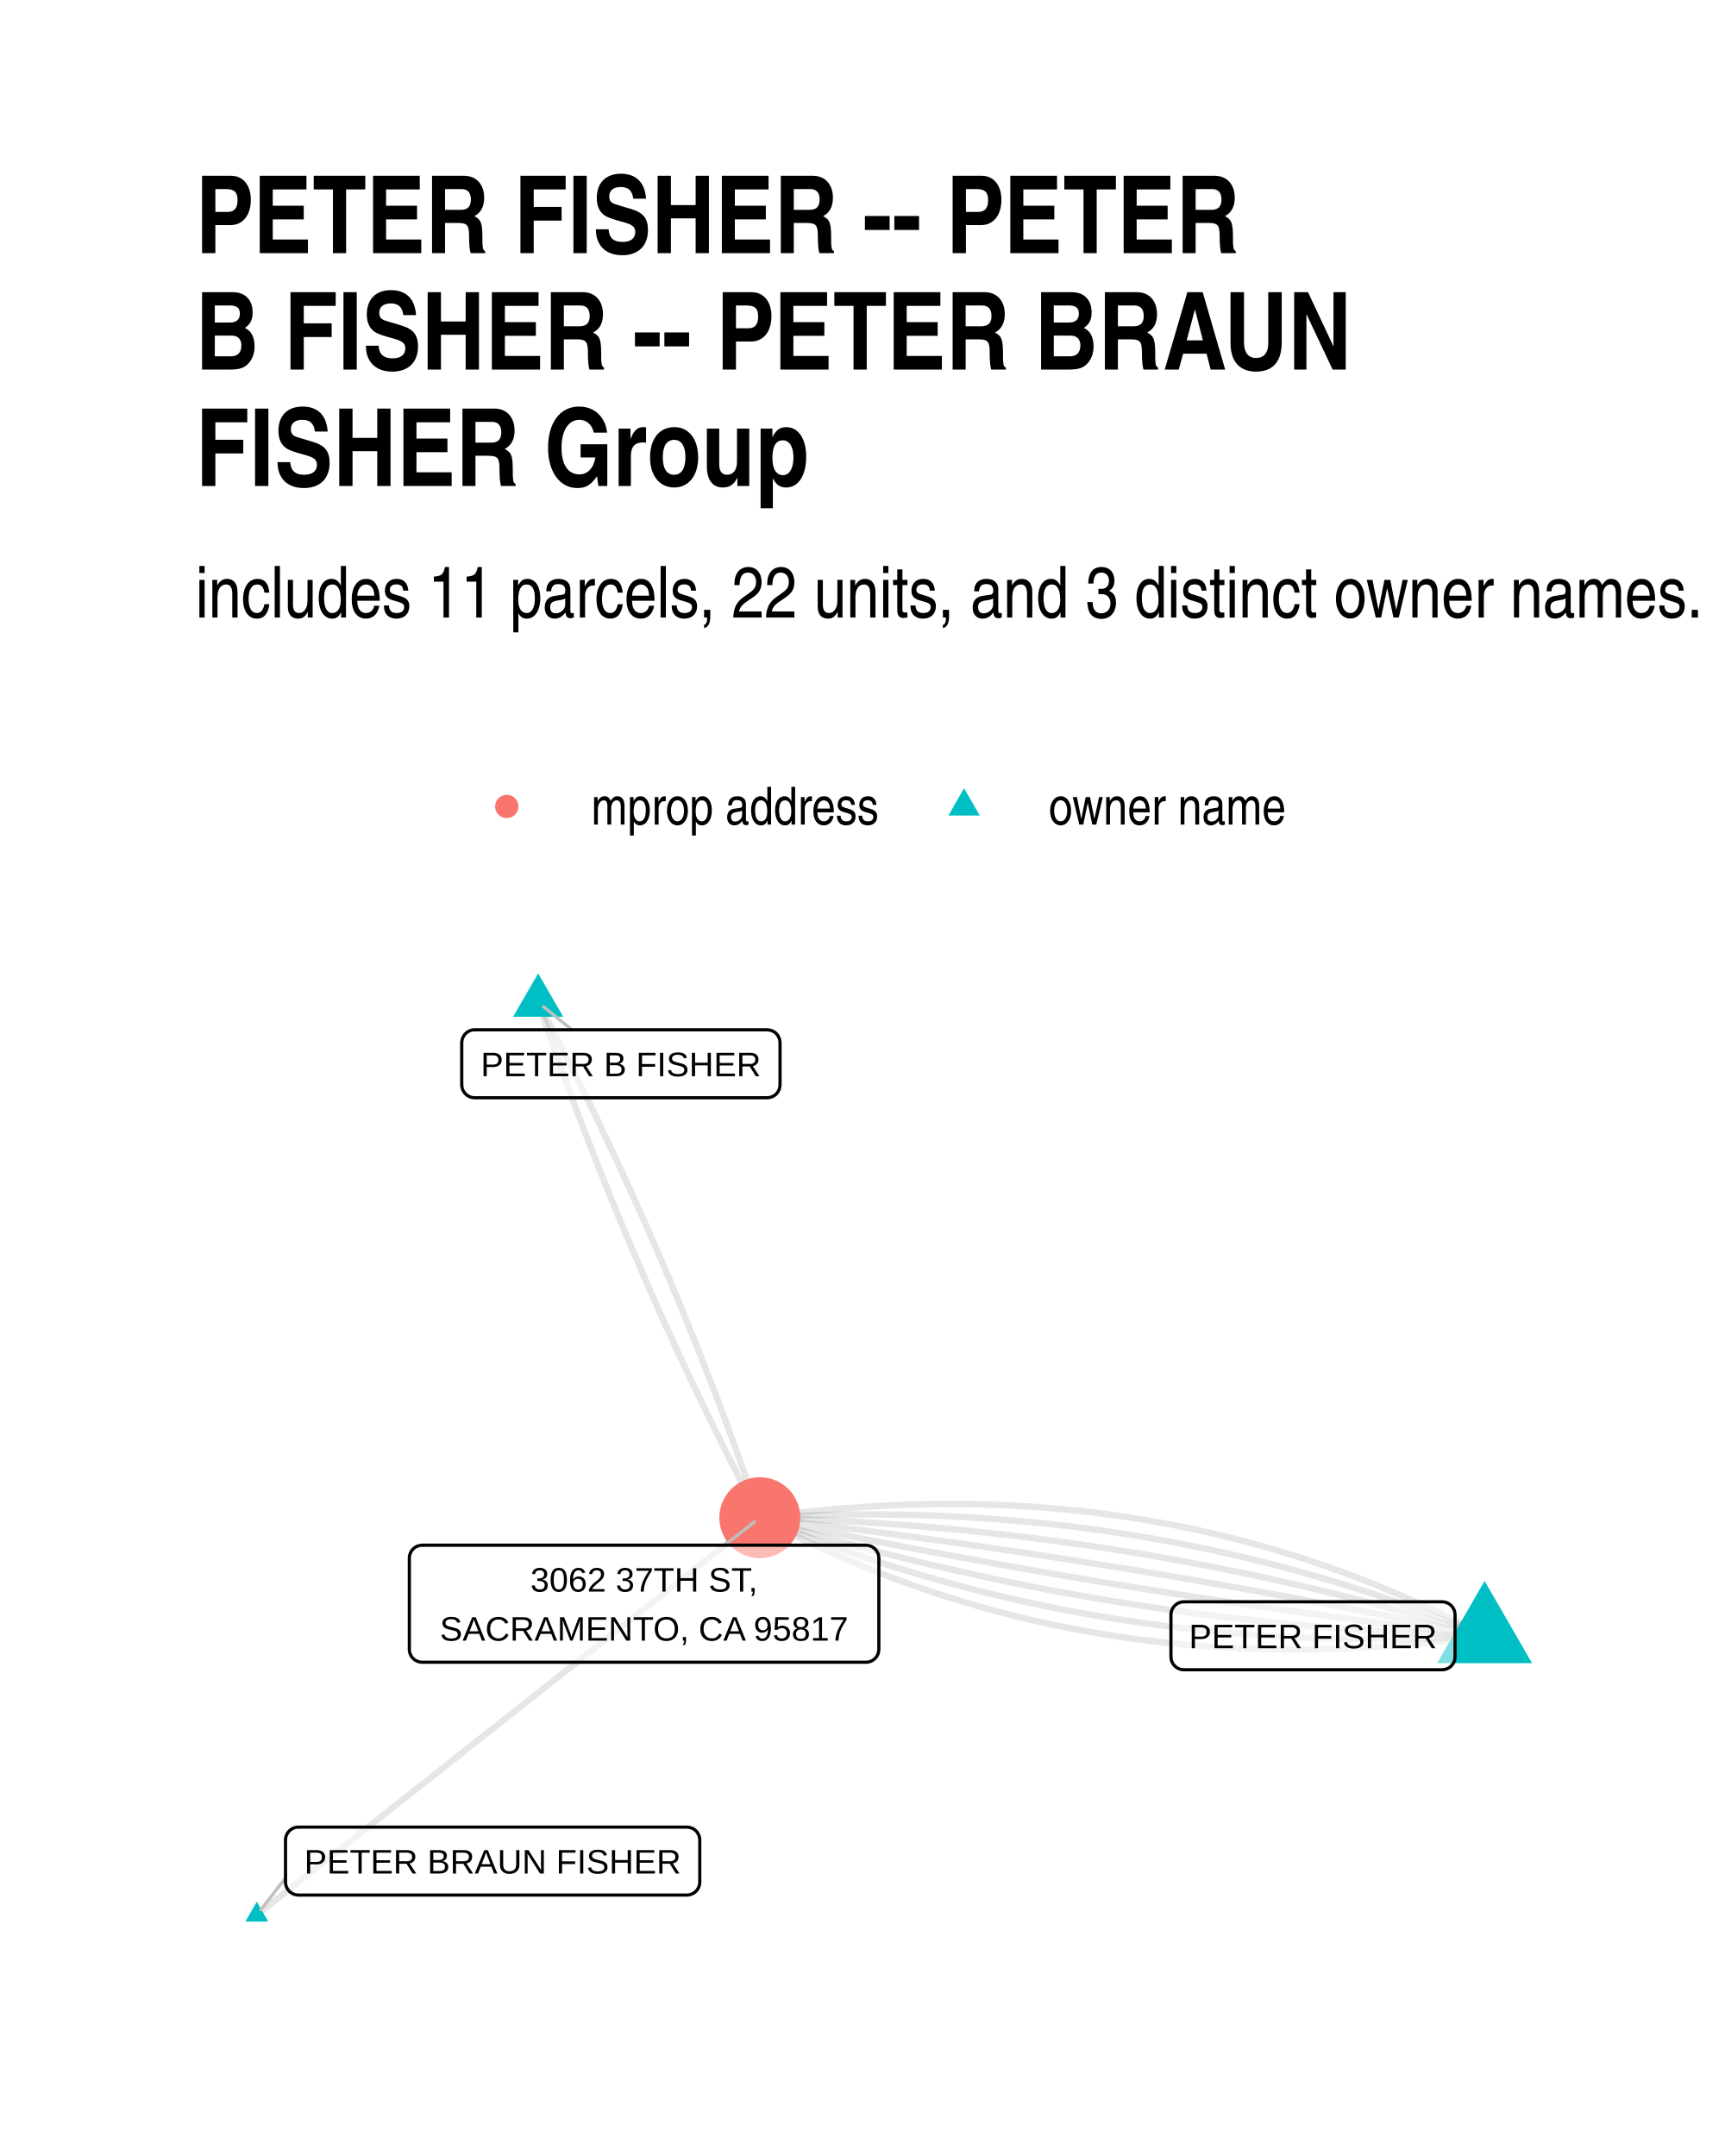
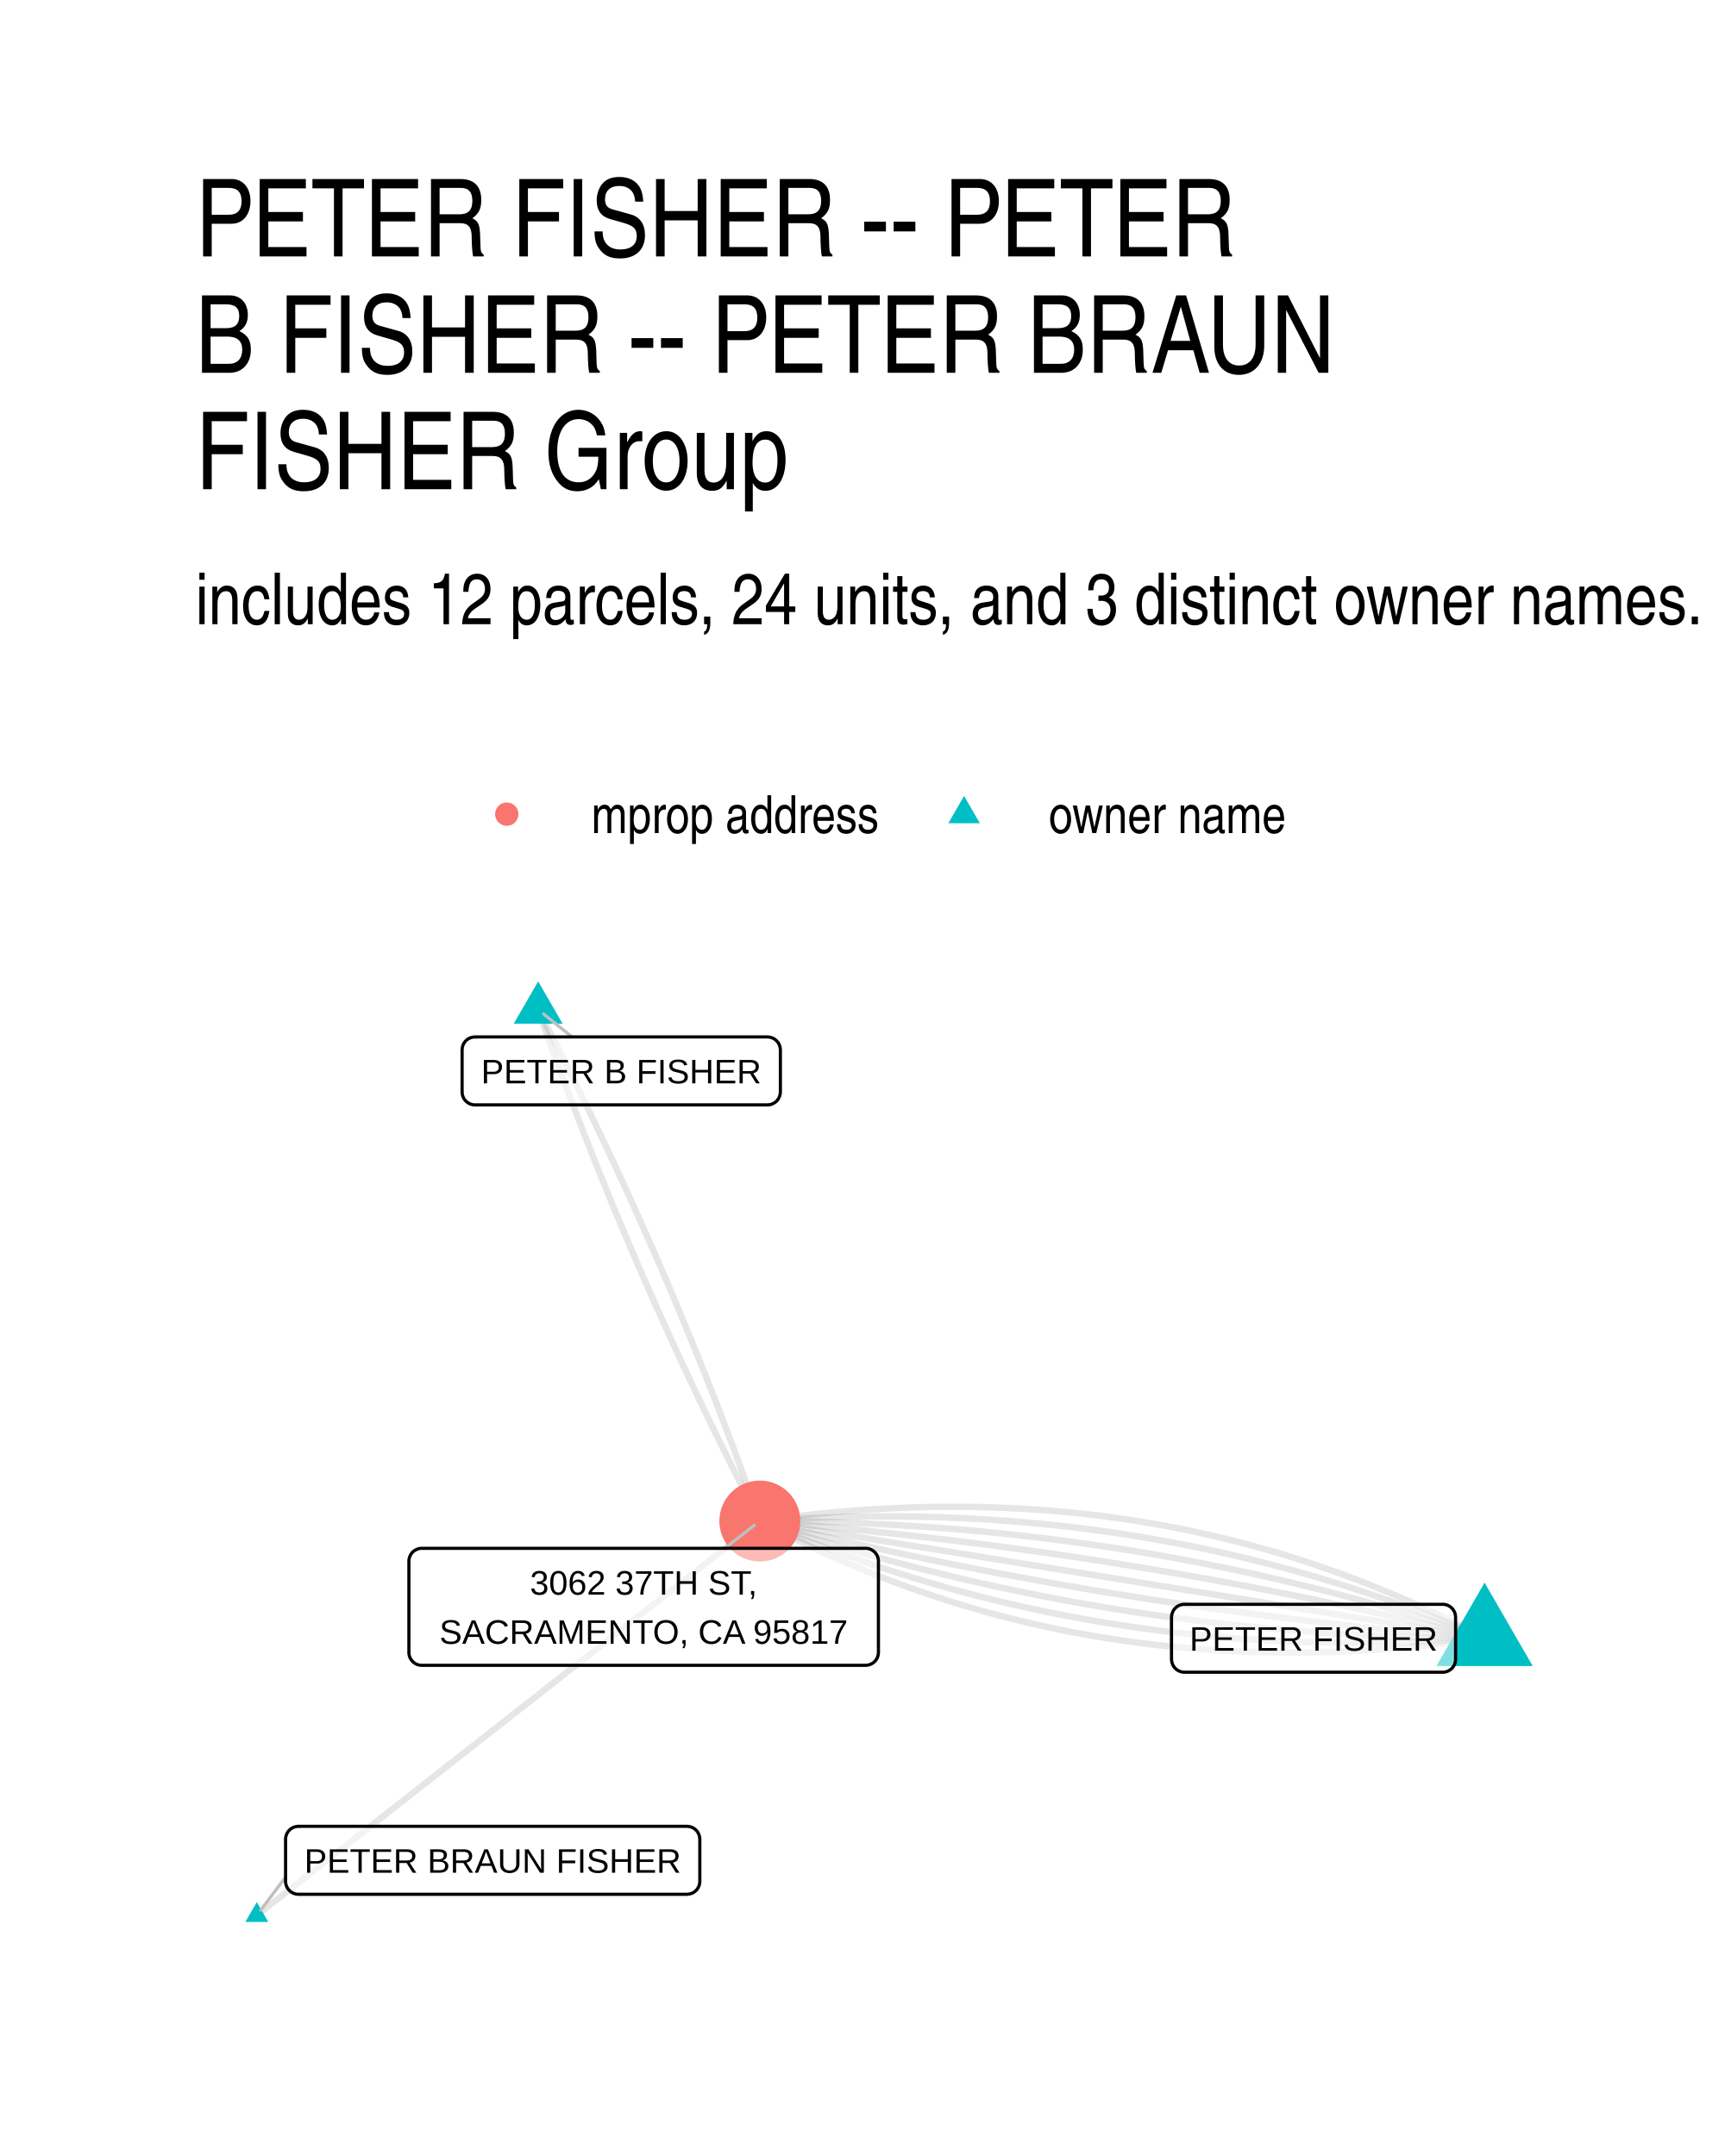
<svg xmlns="http://www.w3.org/2000/svg" width="384" height="480" class="svglite" viewBox="0 0 288 360">
  <defs>
    <style>.svglite line,.svglite polyline,.svglite polygon,.svglite path,.svglite circle{fill:none;stroke:#000000;stroke-linecap:round;stroke-linejoin:round;stroke-miterlimit:10.00}.svglite text{white-space:pre}</style>
  </defs>
  <rect width="100%" height="100%" style="stroke-linecap:round;stroke-linejoin:round;stroke-miterlimit:10.00;stroke:none;fill:#FFFFFF" />
  <defs>
    <clipPath id="cpMC4wMHwyODguMDB8MC4wMHwzNjAuMDA=">
      <path d="M0 0h288v360H0z" />
    </clipPath>
  </defs>
  <g clip-path="url(#cpMC4wMHwyODguMDB8MC4wMHwzNjAuMDA=)">
    <path d="M0 0h288v360H0z" style="stroke-width:1.07;stroke:none;fill:#FFFFFF" />
  </g>
  <defs>
-     <clipPath id="cpMzIuNjN8MjU4LjExfDE1OS43NHwzMjcuMzc=">
-       <path d="M32.63 159.74h225.48v167.63H32.63z" />
+     <clipPath id="cpMzIuNjN8MjU4LjExfDE2MS4wMnwzMjcuMzc=">
+       <path d="M32.63 161.02h225.48v166.36H32.63z" />
    </clipPath>
  </defs>
-   <g clip-path="url(#cpMzIuNjN8MjU4LjExfDE1OS43NHwzMjcuMzc=)">
-     <path d="m247.86 273.14-1.1-.59-1.11-.57-1.11-.57-1.11-.56-1.11-.56-1.12-.54-1.11-.54-1.12-.53-1.13-.52-1.12-.51-1.13-.51-1.13-.49-1.13-.49-1.14-.49-1.14-.47-1.14-.47-1.14-.46-1.14-.45-1.15-.44-1.15-.43-1.15-.43-1.16-.42-1.15-.41-1.16-.4-1.16-.4-1.17-.39-1.16-.38-1.17-.37-1.17-.36-1.18-.36-1.17-.35-1.18-.34-1.18-.33-1.19-.33-1.18-.31-1.19-.31-1.19-.3-1.2-.3-1.19-.28-1.2-.28-1.2-.27-1.2-.26-1.21-.26-1.21-.24-1.21-.24-1.21-.23-1.21-.22-1.22-.22-1.22-.21-1.22-.2-1.23-.19-1.22-.18-1.23-.18-1.24-.16-1.23-.16-1.24-.16-1.24-.14-1.24-.14-1.24-.12-1.25-.13-1.25-.11-1.25-.1-1.25-.1-1.26-.09-1.26-.08-1.26-.07-1.26-.07-1.27-.06-1.26-.05-1.28-.04-1.27-.03-1.27-.03-1.28-.02-1.28-.01h-2.57l-1.29.02-1.29.02-1.29.03-1.3.03-1.29.05-1.3.05-1.3.06-1.31.07-1.31.07-1.31.09-1.31.09-1.31.1-1.32.1-1.32.12-1.32.12-1.32.13-1.33.14-1.33.15-1.33.15-1.33.16-1.34.17-1.34.18-1.34.19m-37.01-86.06.3.89.3.88.3.89.31.88.3.89.31.88.31.89.31.88.31.88.32.89.31.88.32.88.31.88.32.89.33.88.32.88.32.88.33.88.32.88.33.88.33.88.33.88.34.87.33.88.34.88.34.88.34.88.34.87.34.88.34.87.35.88.34.88.35.87.35.88.35.87.36.87.35.88.36.87.35.87.36.88.36.87.36.87.37.87.36.87.37.88.37.87.37.87.37.87.37.87.37.86.38.87.38.87.37.87.38.87.39.87.38.86.38.87.39.87.39.86.39.87.39.86.39.87.39.86.4.87.39.86.4.87.4.86.4.86.4.87.41.86.4.86.41.86.41.86.41.86.41.86.41.86.42.86.41.86.42.86.42.86.42.86.42.86.43.86.42.85.43.86.43.86.43.86.43.85.43.86.44.85.43.86.44.85.44.86.44.85.44.86.44.85.45.85.44.85.45.86" style="stroke-width:1.07;stroke:#000000;stroke-opacity:0.10;stroke-linecap:butt" />
-     <path d="m42.88 319.75.85-.67.84-.67.85-.67.85-.67.85-.67.85-.67.85-.67.84-.67.85-.67.85-.67.85-.67.85-.67.85-.67.84-.67.85-.67.85-.67.85-.67.85-.67.85-.67.84-.67.85-.67.85-.67.85-.67.85-.67.85-.67.84-.67.85-.67.85-.67.85-.67.85-.67.85-.67.84-.67.85-.67.85-.67.85-.67.85-.67.85-.67.84-.67.85-.67.85-.67.85-.67.85-.67.85-.67.84-.67.85-.67.85-.67.85-.67.85-.67.85-.67.84-.67.85-.67.85-.67.85-.67.85-.67.85-.67.84-.67.85-.67.85-.67.85-.67.85-.67.85-.67.84-.67.85-.67.85-.67.85-.67.85-.67.85-.67.84-.67.85-.67.85-.67.85-.67.85-.67.85-.67.84-.67.85-.67.85-.67.85-.67.85-.67.85-.67.84-.67.85-.67.85-.67.85-.67.85-.67.85-.67.84-.67.85-.67.85-.67.85-.67.85-.67.85-.67.84-.67.85-.67.85-.67.85-.67.85-.67.85-.67.84-.67.85-.67" style="stroke-width:1.07;stroke:#000000;stroke-opacity:0.10;stroke-linecap:butt" />
-     <path d="m89.85 167.36.45.85.44.86.45.85.44.85.44.86.44.85.44.86.44.85.43.86.44.85.43.86.43.85.43.86.43.86.43.85.42.86.43.86.42.86.42.86.42.86.42.86.41.85.42.86.41.87.41.86.41.86.41.86.41.86.4.86.41.86.4.87.4.86.4.86.4.87.39.86.4.87.39.86.39.87.4.86.38.87.39.86.39.87.38.87.39.86.38.87.38.87.37.87.38.87.38.86.37.87.37.87.37.87.37.87.37.87.37.88.36.87.37.87.36.87.36.87.36.87.35.88.36.87.35.88.36.87.35.87.35.88.35.87.34.88.35.87.34.88.34.88.34.87.34.88.34.88.34.88.33.87.34.88.33.88.33.88.33.88.32.88.33.88.32.88.33.88.32.88.32.88.31.89.32.88.32.88.31.88.31.89.31.88.31.89.31.88.3.88.31.89.3.89.3.88.3.89m121 19.72-1.13-.48-1.14-.47-1.14-.46-1.15-.46-1.14-.45-1.15-.44-1.15-.45-1.15-.43-1.15-.43-1.15-.42-1.15-.42-1.16-.41-1.16-.41-1.16-.4-1.16-.4-1.16-.39-1.17-.38-1.17-.38-1.17-.37-1.17-.37-1.17-.36-1.17-.36-1.18-.35-1.17-.34-1.18-.34-1.18-.34-1.19-.33-1.18-.32-1.19-.32-1.18-.31-1.19-.3-1.19-.3-1.2-.3-1.19-.29-1.2-.28-1.2-.28-1.2-.27-1.2-.27-1.2-.26-1.21-.25-1.2-.25-1.21-.25-1.21-.23-1.21-.24-1.22-.22-1.21-.23-1.22-.21-1.22-.21-1.22-.21-1.22-.2-1.22-.19-1.23-.19-1.23-.18-1.23-.18-1.23-.17-1.23-.16-1.23-.16-1.24-.16-1.24-.15-1.24-.14-1.24-.14-1.24-.13-1.25-.12-1.24-.13-1.25-.11-1.25-.11-1.25-.1-1.26-.1-1.25-.09-1.26-.09-1.26-.08-1.26-.08-1.26-.07-1.26-.06-1.27-.06-1.26-.06-1.27-.04-1.27-.05-1.28-.03-1.27-.03-1.28-.03-1.27-.02-1.28-.01-1.28-.01h-2.57l-1.29.01-1.29.01-1.29.02-1.29.03-1.29.03-1.3.03-1.29.05-1.3.04-1.3.06-1.3.06-1.31.06-1.3.07-1.31.08" style="stroke-width:1.07;stroke:#000000;stroke-opacity:0.10;stroke-linecap:butt" />
-     <path d="m247.86 273.14-1.17-.37-1.17-.36-1.17-.36-1.18-.35-1.17-.35-1.18-.35-1.18-.34-1.18-.34-1.18-.34-1.18-.33-1.18-.33-1.18-.33-1.19-.33-1.18-.32-1.19-.31-1.18-.32-1.19-.31-1.19-.3-1.19-.31-1.19-.3-1.19-.29-1.2-.3-1.19-.29-1.2-.28-1.19-.29-1.2-.28-1.2-.27-1.2-.28-1.2-.27-1.2-.26-1.2-.27-1.21-.26-1.2-.25-1.21-.26-1.2-.25-1.21-.24-1.21-.25-1.21-.23-1.21-.24-1.21-.23-1.21-.23-1.22-.23-1.21-.22-1.22-.22-1.22-.22-1.21-.21-1.22-.21-1.22-.21-1.23-.2-1.22-.2-1.22-.19-1.22-.2-1.23-.18-1.23-.19-1.22-.18-1.23-.18-1.23-.18-1.23-.17-1.23-.17-1.24-.16-1.23-.17-1.24-.15-1.23-.16-1.24-.15-1.24-.15-1.23-.15-1.24-.14-1.24-.14-1.25-.13-1.24-.13-1.24-.13-1.25-.13-1.24-.12-1.25-.12-1.25-.11-1.25-.11-1.25-.11-1.25-.11-1.25-.1-1.26-.1-1.25-.09-1.26-.09-1.25-.09-1.26-.09-1.26-.08-1.26-.08-1.26-.07-1.26-.07-1.26-.07-1.27-.06-1.26-.06-1.27-.06-1.26-.06-1.27-.05-1.27-.05-1.27-.04-1.27-.04-1.27-.04-1.28-.03" style="stroke-width:1.07;stroke:#000000;stroke-opacity:0.10;stroke-linecap:butt" />
-     <path d="m247.86 273.14-1.2-.26-1.21-.25-1.2-.25-1.21-.25-1.21-.25-1.2-.25-1.21-.25-1.21-.25-1.21-.24-1.21-.25-1.2-.24-1.21-.24-1.21-.24-1.21-.24-1.21-.24-1.21-.24-1.21-.23-1.22-.24-1.21-.23-1.21-.23-1.21-.24-1.21-.23-1.22-.23-1.21-.22-1.21-.23-1.22-.23-1.21-.22-1.22-.23-1.21-.22-1.22-.22-1.21-.22-1.22-.22-1.21-.22-1.22-.22-1.22-.21-1.22-.22-1.21-.21-1.22-.21-1.22-.22-1.22-.21-1.22-.2-1.22-.21-1.22-.21-1.22-.21-1.22-.2-1.22-.2-1.22-.21-1.22-.2-1.22-.2-1.22-.2-1.23-.2-1.22-.19-1.22-.2-1.23-.19-1.22-.2-1.23-.19-1.22-.19-1.23-.19-1.22-.19-1.23-.19-1.22-.18-1.23-.19-1.23-.19-1.22-.18-1.23-.18-1.23-.18-1.23-.18-1.22-.18-1.23-.18-1.23-.18-1.23-.17-1.23-.18-1.23-.17-1.23-.17-1.23-.17-1.23-.17-1.24-.17-1.23-.17-1.23-.17-1.23-.16-1.24-.17-1.23-.16-1.23-.16-1.24-.16-1.23-.16-1.24-.16-1.23-.16-1.24-.16-1.23-.15-1.24-.15-1.23-.16-1.24-.15-1.24-.15-1.24-.15-1.23-.15-1.24-.15-1.24-.14-1.24-.15-1.24-.14m121 19.72-1.24-.15-1.24-.14-1.23-.15-1.24-.15-1.24-.15-1.24-.15-1.23-.15-1.24-.15-1.24-.15-1.23-.16-1.24-.15-1.23-.16-1.24-.16-1.23-.16-1.24-.16-1.23-.16-1.24-.16-1.23-.16-1.23-.17-1.23-.16-1.24-.17-1.23-.17-1.23-.16-1.23-.17-1.23-.18-1.23-.17-1.23-.17-1.23-.18-1.23-.17-1.23-.18-1.23-.18-1.23-.18-1.23-.18-1.23-.18-1.22-.18-1.23-.18-1.23-.19-1.22-.18-1.23-.19-1.22-.19-1.23-.19-1.22-.19-1.23-.19-1.22-.19-1.23-.19-1.22-.2-1.22-.19-1.23-.2-1.22-.2-1.22-.2-1.22-.2-1.23-.2-1.22-.2-1.22-.21-1.22-.2-1.22-.21-1.22-.2-1.22-.21-1.22-.21-1.22-.21-1.21-.21-1.22-.22-1.22-.21-1.22-.22-1.21-.21-1.22-.22-1.22-.22-1.21-.22-1.22-.22-1.21-.22-1.22-.22-1.21-.22-1.22-.23-1.21-.23-1.22-.22-1.21-.23-1.21-.23-1.21-.23-1.22-.23-1.21-.24-1.21-.23-1.21-.23-1.21-.24-1.21-.24-1.21-.24-1.21-.24-1.21-.24-1.21-.24-1.21-.24-1.21-.25-1.21-.24-1.2-.25-1.21-.24-1.21-.25-1.2-.25-1.21-.25-1.21-.26-1.2-.25-1.21-.25" style="stroke-width:1.07;stroke:#000000;stroke-opacity:0.10;stroke-linecap:butt" />
-     <path d="m247.86 273.14-1.27-.04-1.27-.04-1.27-.04-1.27-.04-1.27-.05-1.27-.05-1.27-.05-1.26-.06-1.27-.06-1.26-.07-1.26-.07-1.27-.07-1.26-.07-1.26-.08-1.25-.08-1.26-.09-1.26-.08-1.25-.1-1.26-.09-1.25-.1-1.25-.1-1.26-.1-1.25-.11-1.24-.11-1.25-.12-1.25-.12-1.25-.12-1.24-.13-1.24-.12-1.25-.14-1.24-.13-1.24-.14-1.24-.14-1.24-.15-1.24-.15-1.23-.15-1.24-.15-1.23-.16-1.24-.16-1.23-.17-1.23-.17-1.23-.17-1.23-.18-1.23-.17-1.23-.19-1.22-.18-1.23-.19-1.22-.19-1.23-.2-1.22-.2-1.22-.2-1.22-.21-1.22-.21-1.22-.21-1.22-.22-1.21-.22-1.22-.22-1.21-.22-1.21-.23-1.21-.24-1.22-.23-1.21-.24-1.2-.25-1.21-.24-1.21-.25-1.2-.25-1.21-.26-1.2-.26-1.2-.26-1.21-.27-1.2-.27-1.2-.27-1.19-.28-1.2-.28-1.2-.28-1.19-.29-1.2-.29-1.19-.29-1.19-.3-1.19-.3-1.19-.3-1.19-.31-1.19-.31-1.19-.31-1.18-.32-1.19-.32-1.18-.33-1.19-.32-1.18-.33-1.18-.34-1.18-.33-1.18-.34-1.17-.35-1.18-.35-1.18-.35-1.17-.35-1.17-.36-1.18-.36-1.17-.36" style="stroke-width:1.07;stroke:#000000;stroke-opacity:0.10;stroke-linecap:butt" />
-     <path d="m247.86 273.14-1.3.07-1.31.07-1.3.07-1.3.05-1.3.06-1.3.05-1.3.04-1.29.03-1.3.04-1.29.02-1.29.02-1.29.01-1.28.01-1.29.01-1.28-.01-1.28-.01-1.28-.01-1.28-.02-1.27-.02-1.28-.04-1.27-.03-1.27-.04-1.27-.05-1.27-.06-1.26-.05-1.27-.07-1.26-.07-1.26-.07-1.26-.09-1.25-.08-1.26-.1-1.25-.09-1.25-.11-1.25-.11-1.25-.11-1.25-.12-1.24-.13-1.25-.13-1.24-.14-1.24-.14-1.23-.15-1.24-.15-1.23-.16-1.24-.17-1.23-.17-1.23-.18-1.23-.18-1.22-.19-1.22-.19-1.23-.2-1.22-.21-1.22-.21-1.21-.21-1.22-.22-1.21-.23-1.21-.23-1.21-.24-1.21-.25-1.21-.25-1.2-.25-1.21-.26-1.2-.27-1.2-.27-1.2-.28-1.19-.28-1.2-.29-1.19-.29-1.19-.3-1.19-.31-1.19-.31-1.18-.32-1.19-.32-1.18-.33-1.18-.33-1.18-.34-1.18-.35-1.17-.35-1.18-.36-1.17-.36-1.17-.36-1.17-.38-1.16-.38-1.17-.38-1.16-.39-1.17-.4-1.16-.4-1.15-.4-1.16-.42-1.15-.41-1.16-.43-1.15-.43-1.15-.43-1.15-.44-1.14-.45-1.15-.45-1.14-.46-1.14-.46-1.14-.47-1.14-.47" style="stroke-width:1.07;stroke:#000000;stroke-opacity:0.10;stroke-linecap:butt" />
-     <path d="m247.86 273.14-1.34.18-1.34.18-1.33.17-1.34.16-1.33.16-1.33.14-1.32.14-1.33.13-1.32.12-1.32.12-1.31.11-1.32.1-1.31.09-1.31.08-1.31.08-1.3.06-1.3.06-1.3.06-1.3.04-1.29.04-1.3.03-1.29.02-1.28.01h-2.57l-1.28-.01-1.28-.02-1.28-.02-1.27-.04-1.27-.04-1.27-.05-1.26-.06-1.27-.06-1.26-.08-1.26-.08-1.25-.09-1.26-.09-1.25-.11-1.25-.11-1.24-.12-1.25-.13-1.24-.14-1.24-.14-1.23-.15-1.24-.16-1.23-.17-1.23-.18-1.23-.18-1.22-.19-1.22-.2-1.22-.21-1.22-.21-1.22-.23-1.21-.23-1.21-.23-1.21-.25-1.2-.26-1.2-.26-1.21-.27-1.19-.27-1.2-.29-1.19-.29-1.19-.31-1.19-.3-1.19-.32-1.18-.33-1.18-.33-1.18-.34-1.18-.35-1.17-.35-1.17-.37-1.17-.37-1.17-.38-1.16-.39-1.16-.39-1.16-.41-1.16-.41-1.15-.42-1.16-.42-1.15-.44-1.14-.44-1.15-.45-1.14-.46-1.14-.47-1.14-.47-1.13-.48-1.13-.49-1.13-.5-1.13-.51-1.13-.51-1.12-.52-1.12-.53-1.12-.54-1.12-.54-1.11-.55-1.11-.56-1.11-.57-1.1-.58-1.11-.58" style="stroke-width:1.07;stroke:#000000;stroke-opacity:0.10;stroke-linecap:butt" />
-     <path d="m247.86 263.98 7.93 13.73h-15.85zM89.85 162.53l4.18 7.25h-8.37zM42.88 317.54l1.91 3.32h-3.83z" style="stroke-width:0.71;stroke:none;fill:#00BFC4" />
-     <circle cx="126.86" cy="253.42" r="6.76" style="stroke-width:0.71;stroke:none;fill:#F8766D" />
-     <path d="m95.48 171.95-4.73-3.85M47.67 313.57l-4.12 5.32m77.42-60.88 4.97-3.87" style="stroke-width:0.53;stroke:#BFBFBF" />
-     <path d="M197.66 278.81h43.11-.09l.35-.02.34-.07.32-.12.31-.17.26-.22.23-.26.19-.3.14-.32.08-.33.03-.35h0v-7.03h0l-.03-.34-.08-.34-.14-.32-.19-.29-.23-.27-.26-.21-.31-.18-.32-.12-.34-.07-.26-.02h-43.11l.26.02-.35-.02-.34.05-.33.09-.32.15-.28.2-.26.24-.2.28-.17.31-.11.33-.05.34-.01.17v7.03l.01-.17v.34l.05.35.11.33.17.3.2.28.26.24.28.2.32.15.33.1.34.04z" style="stroke-width:0.53;fill:#FFFFFF;fill-opacity:0.50" />
-     <text x="219.21" y="275.21" lengthAdjust="spacingAndGlyphs" style="font-size:5.69px;font-family:&quot;Liberation Sans&quot;" text-anchor="middle" textLength="40.23">PETER FISHER</text>
-     <path d="M79.25 183.3h48.82-.09l.35-.02.34-.07.33-.12.3-.17.27-.22.23-.26.18-.3.14-.32.08-.34.03-.34h0v-7.03h0l-.03-.35-.08-.33-.14-.32-.18-.3-.23-.26-.27-.22-.3-.17-.33-.12-.34-.07-.26-.02H79.25l.27.02-.35-.02-.35.04-.33.1-.32.15-.28.2-.25.24-.21.28-.16.3-.11.33-.06.35-.01.17v7.03l.01-.18v.35l.06.34.11.33.16.31.21.28.25.24.28.2.32.15.33.09.35.05z" style="stroke-width:0.53;fill:#FFFFFF;fill-opacity:0.50" />
-     <text x="103.66" y="179.7" lengthAdjust="spacingAndGlyphs" style="font-size:5.69px;font-family:&quot;Liberation Sans&quot;" text-anchor="middle" textLength="45.94">PETER B FISHER</text>
-     <path d="M49.83 316.43h64.84-.09l.35-.02.34-.07.33-.12.3-.18.27-.22.23-.26.18-.29.14-.32.08-.34.03-.34h0v-7.03h0l-.03-.35-.08-.33-.14-.32-.18-.3-.23-.26-.27-.22-.3-.17-.33-.12-.34-.07-.26-.02H49.83l.26.02-.35-.02-.34.04-.34.1-.31.15-.29.2-.25.24-.21.28-.16.3-.11.33-.06.35v7.2-.18.35l.06.34.11.33.16.31.21.28.25.24.29.2.31.15.34.09.34.05z" style="stroke-width:0.53;fill:#FFFFFF;fill-opacity:0.50" />
-     <text x="82.25" y="312.83" lengthAdjust="spacingAndGlyphs" style="font-size:5.69px;font-family:&quot;Liberation Sans&quot;" text-anchor="middle" textLength="61.96">PETER BRAUN FISHER</text>
-     <path d="M70.5 277.55h74.07-.09l.35-.01.34-.07.33-.12.3-.18.27-.22.23-.26.18-.29.14-.32.08-.34.03-.35h0v-15.22h0l-.03-.34-.08-.34-.14-.32-.18-.29-.23-.26-.27-.22-.3-.18-.33-.12-.34-.07-.26-.02H70.5l.26.02-.35-.02-.34.05-.34.09-.31.15-.29.2-.25.24-.21.28-.16.31-.11.33-.06.34v15.39-.17.35l.06.34.11.33.16.31.21.28.25.24.29.2.31.14.34.1.34.04z" style="stroke-width:0.53;fill:#FFFFFF;fill-opacity:0.50" />
-     <text x="107.53" y="265.76" lengthAdjust="spacingAndGlyphs" style="font-size:5.69px;font-family:&quot;Liberation Sans&quot;" text-anchor="middle" textLength="41.99">3062 37TH ST,</text>
-     <text x="107.53" y="273.95" lengthAdjust="spacingAndGlyphs" style="font-size:5.69px;font-family:&quot;Liberation Sans&quot;" text-anchor="middle" textLength="71.19">SACRAMENTO, CA 95817</text>
+   <g clip-path="url(#cpMzIuNjN8MjU4LjExfDE2MS4wMnwzMjcuMzc=)">
+     <path d="m247.86 273.55-1.1-.59-1.1-.58-1.11-.57-1.11-.56-1.11-.55-1.11-.55-1.12-.54-1.12-.53-1.12-.52-1.12-.51-1.13-.51-1.13-.5-1.13-.49-1.13-.48-1.14-.48-1.14-.46-1.14-.46-1.14-.45-1.15-.45-1.15-.43-1.15-.43-1.15-.42-1.16-.41-1.16-.4-1.16-.4-1.16-.39-1.17-.38-1.16-.37-1.18-.36-1.17-.36-1.17-.35-1.18-.34-1.18-.33-1.19-.32-1.18-.32-1.19-.31-1.19-.3-1.19-.29-1.2-.29-1.19-.27-1.2-.27-1.21-.26-1.2-.26-1.21-.24-1.21-.24-1.21-.23-1.22-.22-1.21-.21-1.22-.21-1.23-.2-1.22-.19-1.23-.18-1.23-.17-1.23-.17-1.23-.16-1.24-.15-1.24-.14-1.24-.13-1.25-.13-1.24-.12-1.25-.11-1.25-.1-1.26-.09-1.25-.09-1.26-.08-1.27-.07-1.26-.06-1.27-.06-1.27-.05-1.27-.04-1.27-.03-1.28-.02-1.28-.02h-3.85l-1.29.02-1.29.02-1.29.04-1.3.04-1.29.04-1.31.06-1.3.06-1.3.08-1.31.07-1.31.09-1.32.1-1.31.1-1.32.11-1.32.12-1.32.13-1.33.13-1.33.15-1.33.15-1.33.16-1.34.16-1.33.18-1.34.18-1.35.19" style="stroke-width:1.07;stroke:#000000;stroke-opacity:0.10;stroke-linecap:butt" />
+     <path d="m247.86 273.55-1.13-.49-1.13-.48-1.14-.48-1.14-.47-1.13-.47-1.15-.45-1.14-.46-1.14-.45-1.15-.44-1.15-.43-1.15-.43-1.15-.42-1.15-.42-1.16-.41-1.16-.41-1.16-.4-1.16-.39-1.16-.39-1.17-.38-1.16-.38-1.17-.37-1.17-.36-1.18-.36-1.17-.35-1.18-.35-1.17-.34-1.18-.33-1.19-.33-1.18-.32-1.18-.32-1.19-.31-1.19-.3-1.19-.3-1.19-.3-1.2-.28-1.2-.28-1.19-.28-1.2-.27-1.21-.26-1.2-.26-1.21-.25-1.2-.24-1.21-.24-1.21-.24-1.22-.22-1.21-.22-1.22-.22-1.22-.21-1.22-.2-1.22-.2-1.22-.19-1.23-.19-1.23-.18-1.23-.17-1.23-.17-1.23-.16-1.24-.16-1.23-.15-1.24-.14-1.24-.14-1.25-.13-1.24-.13-1.25-.12-1.24-.11-1.25-.11-1.26-.11-1.25-.09-1.25-.09-1.26-.09-1.26-.08-1.26-.07-1.26-.07-1.27-.06-1.27-.05-1.26-.05-1.27-.05-1.28-.03-1.27-.03-1.28-.03-1.27-.02-1.28-.01-1.28-.01h-2.57l-1.29.01-1.29.02-1.29.02-1.29.03-1.29.03-1.3.04-1.3.05-1.3.05-1.3.06-1.3.06-1.31.07-1.31.08-1.3.08-1.31.09-1.32.09m-37.01-85.4.31.88.31.87.31.88.31.88.31.87.32.88.31.87.32.88.32.88.32.87.32.87.32.88.33.87.32.88.33.87.33.87.33.87.33.88.33.87.34.87.33.87.34.87.33.87.34.87.34.87.35.87.34.87.34.87.35.87.35.87.34.87.35.87.36.87.35.86.35.87.36.87.35.86.36.87.36.87.36.86.36.87.37.86.36.87.37.86.36.87.37.86.37.86.37.87.37.86.38.86.37.86.38.87.38.86.38.86.38.86.38.86.38.86.39.86.38.86.39.86.39.86.39.86.39.86.39.86.4.85.39.86.4.86.4.86.4.85.4.86.4.86.4.85.41.86.4.85.41.86.41.85.41.86.41.85.41.86.42.85.41.85.42.86.42.85.42.85.42.85.42.85.43.86.42.85.43.85.42.85.43.85.43.85.43.85.44.85.43.85.44.84.43.85.44.85.44.85" style="stroke-width:1.07;stroke:#000000;stroke-opacity:0.10;stroke-linecap:butt" />
+     <path d="m42.88 319.81.85-.66.84-.67.85-.66.85-.67.85-.66.85-.67.85-.66.84-.67.85-.66.85-.67.85-.66.85-.67.85-.66.84-.67.85-.66.85-.67.85-.66.85-.67.85-.66.84-.67.85-.66.85-.67.85-.66.85-.67.85-.66.84-.67.85-.66.85-.67.85-.66.85-.67.85-.66.84-.67.85-.66.85-.67.85-.66.85-.67.85-.66.84-.67.85-.66.85-.67.85-.66.85-.67.85-.66.84-.67.85-.66.85-.67.85-.66.85-.67.85-.66.84-.67.85-.66.85-.67.85-.66.85-.67.85-.66.84-.67.85-.66.85-.67.85-.66.85-.67.85-.66.84-.67.85-.66.85-.67.85-.66.85-.67.85-.66.84-.67.85-.66.85-.67.85-.66.85-.67.85-.66.84-.67.85-.66.85-.67.85-.66.85-.67.85-.66.84-.67.85-.66.85-.67.85-.66.85-.67.85-.66.84-.67.85-.66.85-.67.85-.66.85-.67.85-.66.84-.67.85-.66.85-.67.85-.66.85-.67.85-.66.84-.67.85-.66" style="stroke-width:1.07;stroke:#000000;stroke-opacity:0.10;stroke-linecap:butt" />
+     <path d="m89.85 168.58.44.85.44.84.43.85.44.85.43.85.44.85.43.85.43.85.43.85.42.85.43.85.42.85.43.85.42.86.42.85.42.85.42.85.42.86.41.85.42.85.41.86.41.85.41.85.41.86.41.85.4.86.41.86.4.85.4.86.4.85.4.86.4.86.4.86.39.85.4.86.39.86.39.86.39.86.39.86.39.86.38.86.39.86.38.86.38.86.38.86.38.86.38.86.38.86.37.87.38.86.37.86.37.87.37.86.37.86.37.87.36.86.37.87.36.86.36.87.36.86.36.87.36.86.35.87.36.87.35.87.36.86.35.87.35.87.34.87.35.87.35.86.34.87.34.87.35.87.34.87.34.87.33.87.34.88.33.87.34.87.33.87.33.87.33.88.33.87.33.87.32.88.33.87.32.87.32.88.32.87.32.88.32.87.31.88.32.87.31.88.31.88.31.87.31.88.31.88m121 19.57-1.16-.39-1.16-.39-1.17-.39-1.16-.37-1.17-.38-1.17-.37-1.17-.37-1.17-.36-1.17-.36-1.17-.36-1.18-.35-1.17-.35-1.18-.34-1.18-.35-1.18-.33-1.18-.33-1.18-.33-1.18-.33-1.18-.32-1.19-.31-1.19-.32-1.18-.3-1.19-.31-1.19-.3-1.2-.3-1.19-.29-1.19-.29-1.2-.28-1.19-.28-1.2-.28-1.2-.27-1.2-.27-1.2-.27-1.2-.26-1.21-.25-1.2-.26-1.21-.25-1.21-.24-1.21-.24-1.21-.24-1.21-.23-1.21-.23-1.21-.23-1.22-.22-1.21-.22-1.22-.21-1.22-.21-1.22-.21-1.22-.2-1.22-.2-1.23-.19-1.22-.19-1.23-.18-1.22-.19-1.23-.17-1.23-.18-1.23-.17-1.23-.16-1.24-.17-1.23-.15-1.24-.16-1.23-.15-1.24-.14-1.24-.15-1.24-.14-1.24-.13-1.25-.13-1.24-.13-1.25-.12-1.24-.12-1.25-.11-1.25-.11-1.25-.11-1.25-.1-1.26-.1-1.25-.1-1.26-.09-1.25-.08-1.26-.09-1.26-.07-1.26-.08-1.26-.07-1.27-.07-1.26-.06-1.26-.06-1.27-.05-1.27-.06-1.27-.04-1.27-.05-1.27-.04-1.27-.03-1.28-.03-1.27-.03-1.28-.02-1.27-.02-1.28-.02-1.28-.01-1.28-.01h-1.29" style="stroke-width:1.07;stroke:#000000;stroke-opacity:0.10;stroke-linecap:butt" />
+     <path d="m247.86 273.55-1.19-.3-1.19-.29-1.2-.29-1.19-.29-1.19-.29-1.2-.28-1.19-.28-1.2-.28-1.2-.28-1.2-.28-1.19-.27-1.2-.28-1.2-.27-1.2-.27-1.2-.26-1.2-.27-1.21-.26-1.2-.26-1.2-.26-1.21-.26-1.2-.25-1.21-.26-1.2-.25-1.21-.25-1.2-.24-1.21-.25-1.21-.24-1.21-.24-1.21-.24-1.21-.24-1.21-.24-1.21-.23-1.21-.23-1.21-.23-1.22-.23-1.21-.22-1.21-.23-1.22-.22-1.21-.22-1.22-.21-1.22-.22-1.21-.21-1.22-.22-1.22-.2-1.22-.21-1.22-.21-1.22-.2-1.22-.2-1.22-.2-1.23-.2-1.22-.2-1.22-.19-1.23-.19-1.22-.19-1.23-.19-1.22-.18-1.23-.19-1.23-.18-1.22-.18-1.23-.18-1.23-.17-1.23-.18-1.23-.17-1.23-.17-1.23-.17-1.23-.16-1.24-.17-1.23-.16-1.23-.16-1.24-.16-1.23-.15-1.24-.16-1.24-.15-1.23-.15-1.24-.15-1.24-.14-1.24-.15-1.24-.14-1.24-.14-1.24-.14-1.24-.14-1.24-.13-1.24-.13-1.25-.13-1.24-.13-1.24-.13-1.25-.12-1.25-.12-1.24-.13-1.25-.11-1.25-.12-1.24-.11-1.25-.12-1.25-.11-1.25-.11-1.25-.1-1.25-.11-1.26-.1-1.25-.1" style="stroke-width:1.07;stroke:#000000;stroke-opacity:0.10;stroke-linecap:butt" />
+     <path d="m247.86 273.55-1.22-.2-1.22-.2-1.22-.19-1.23-.2-1.22-.2-1.22-.2-1.22-.2-1.23-.19-1.22-.2-1.22-.2-1.22-.2-1.22-.19-1.23-.2-1.22-.2-1.22-.2-1.22-.19-1.23-.2-1.22-.2-1.22-.2-1.22-.2-1.22-.19-1.23-.2-1.22-.2-1.22-.2-1.22-.19-1.23-.2-1.22-.2-1.22-.2-1.22-.19-1.22-.2-1.23-.2-1.22-.2-1.22-.19-1.22-.2-1.23-.2-1.22-.2-1.22-.2-1.22-.19-1.22-.2-1.23-.2-1.22-.2-1.22-.19-1.22-.2-1.23-.2-1.22-.2-1.22-.19-1.22-.2-1.22-.2-1.23-.2-1.22-.2-1.22-.19-1.22-.2-1.23-.2-1.22-.2-1.22-.19-1.22-.2-1.22-.2-1.23-.2-1.22-.19-1.22-.2-1.22-.2-1.23-.2-1.22-.19-1.22-.2-1.22-.2-1.22-.2-1.23-.2-1.22-.19-1.22-.2-1.22-.2-1.23-.2-1.22-.19-1.22-.2-1.22-.2-1.22-.2-1.23-.19-1.22-.2-1.22-.2-1.22-.2-1.23-.2-1.22-.19-1.22-.2-1.22-.2-1.22-.2-1.23-.19-1.22-.2-1.22-.2-1.22-.2-1.23-.19-1.22-.2-1.22-.2-1.22-.2-1.22-.19-1.23-.2-1.22-.2-1.22-.2-1.22-.2-1.23-.19-1.22-.2" style="stroke-width:1.07;stroke:#000000;stroke-opacity:0.10;stroke-linecap:butt" />
+     <path d="m247.86 273.55-1.25-.1-1.25-.11-1.25-.1-1.25-.11-1.25-.11-1.25-.11-1.25-.11-1.25-.11-1.25-.12-1.24-.12-1.25-.12-1.24-.12-1.25-.12-1.24-.13-1.25-.13-1.24-.13-1.24-.13-1.25-.14-1.24-.13-1.24-.14-1.24-.14-1.24-.14-1.24-.15-1.23-.14-1.24-.15-1.24-.15-1.23-.15-1.24-.16-1.24-.15-1.23-.16-1.23-.16-1.24-.17-1.23-.16-1.23-.17-1.23-.16-1.23-.17-1.23-.17-1.23-.18-1.23-.17-1.23-.18-1.23-.18-1.23-.18-1.22-.19-1.23-.18-1.22-.19-1.23-.19-1.22-.19-1.23-.2-1.22-.19-1.22-.2-1.22-.2-1.22-.2-1.22-.2-1.22-.21-1.22-.21-1.22-.21-1.22-.21-1.22-.21-1.21-.22-1.22-.22-1.22-.22-1.21-.22-1.21-.22-1.22-.23-1.21-.22-1.21-.23-1.22-.23-1.21-.24-1.21-.23-1.21-.24-1.21-.24-1.21-.24-1.2-.24-1.21-.25-1.21-.25-1.2-.24-1.21-.26-1.2-.25-1.21-.25-1.2-.26-1.21-.26-1.2-.26-1.2-.26-1.2-.27-1.2-.27-1.2-.26-1.2-.28-1.2-.27-1.2-.27-1.2-.28-1.19-.28-1.2-.28-1.2-.28-1.19-.29-1.2-.28-1.19-.29-1.19-.29-1.2-.3-1.19-.29" style="stroke-width:1.07;stroke:#000000;stroke-opacity:0.10;stroke-linecap:butt" />
+     <path d="m247.86 273.55-1.28-.01h-1.28l-1.28-.01-1.28-.02-1.28-.02-1.27-.02-1.28-.03-1.27-.03-1.28-.04-1.27-.04-1.27-.04-1.27-.05-1.26-.05-1.27-.05-1.27-.06-1.26-.07-1.26-.06-1.26-.07-1.26-.08-1.26-.08-1.26-.08-1.26-.09-1.25-.09-1.26-.09-1.25-.1-1.25-.1-1.25-.11-1.25-.11-1.25-.12-1.25-.11-1.24-.13-1.25-.12-1.24-.13-1.24-.14-1.24-.14-1.24-.14-1.24-.14-1.24-.15-1.23-.16-1.24-.16-1.23-.16-1.23-.16-1.23-.17-1.23-.18-1.23-.18-1.23-.18-1.22-.18-1.23-.19-1.22-.2-1.22-.19-1.23-.21-1.22-.2-1.21-.21-1.22-.22-1.22-.21-1.21-.22-1.22-.23-1.21-.23-1.21-.23-1.21-.24-1.21-.24-1.21-.25-1.2-.24-1.21-.26-1.2-.26-1.2-.26-1.2-.26-1.2-.27-1.2-.27-1.2-.28-1.2-.28-1.19-.29-1.2-.28-1.19-.3-1.19-.29-1.19-.3-1.19-.31-1.19-.31-1.18-.31-1.19-.32-1.18-.32-1.19-.32-1.18-.33-1.18-.33-1.18-.34-1.18-.34-1.17-.34-1.18-.35-1.17-.35-1.18-.36-1.17-.36-1.17-.36-1.17-.37-1.17-.37-1.16-.38-1.17-.38-1.16-.38-1.17-.39-1.16-.39" style="stroke-width:1.07;stroke:#000000;stroke-opacity:0.10;stroke-linecap:butt" />
+     <path d="m247.86 273.55-1.31.09-1.31.09-1.31.08-1.31.08-1.3.07-1.31.06-1.3.06-1.3.05-1.29.04-1.3.04-1.29.04-1.3.03-1.29.02-1.29.01-1.28.01-1.29.01h-1.28l-1.28-.01-1.28-.01-1.28-.02-1.27-.03-1.28-.03-1.27-.04-1.27-.04-1.27-.05-1.27-.06-1.26-.06-1.26-.06-1.26-.08-1.26-.07-1.26-.09-1.26-.09-1.25-.1-1.25-.1-1.25-.11-1.25-.11-1.25-.12-1.24-.13-1.24-.13-1.24-.14-1.24-.14-1.24-.15-1.23-.16-1.24-.16-1.23-.17-1.23-.17-1.23-.18-1.22-.19-1.23-.19-1.22-.2-1.22-.2-1.22-.21-1.21-.22-1.22-.22-1.21-.23-1.21-.23-1.21-.24-1.21-.24-1.21-.26-1.2-.25-1.2-.27-1.2-.27-1.2-.27-1.2-.28-1.19-.29-1.19-.29-1.19-.3-1.19-.3-1.19-.31-1.19-.32-1.18-.32-1.18-.33-1.18-.34-1.18-.34-1.17-.34-1.18-.35-1.17-.36-1.17-.37-1.17-.37-1.17-.37-1.16-.38-1.17-.39-1.16-.39-1.16-.4-1.15-.41-1.16-.41-1.15-.42-1.16-.42-1.15-.43-1.14-.44-1.15-.44-1.15-.44-1.14-.46-1.14-.46-1.14-.46-1.14-.47-1.13-.48-1.14-.48-1.13-.49" style="stroke-width:1.07;stroke:#000000;stroke-opacity:0.10;stroke-linecap:butt" />
+     <path d="m247.86 273.55-1.34.19-1.34.18-1.34.18-1.33.16-1.34.16-1.33.15-1.32.14-1.33.14-1.32.13-1.32.12-1.32.11-1.32.1-1.31.1-1.31.08-1.31.08-1.31.07-1.3.07-1.3.05-1.3.05-1.29.04-1.3.03-1.29.03-1.29.01-1.28.01h-1.29l-1.28-.01-1.28-.01-1.27-.03-1.28-.03-1.27-.04-1.27-.04-1.26-.06-1.27-.06-1.26-.07-1.26-.08-1.26-.09-1.25-.09-1.25-.11-1.25-.11-1.25-.11-1.24-.13-1.24-.14-1.24-.14-1.24-.15-1.24-.16-1.23-.16-1.23-.18-1.22-.18-1.23-.19-1.22-.19-1.22-.21-1.22-.21-1.21-.23-1.22-.22-1.21-.24-1.2-.25-1.21-.25-1.2-.26-1.2-.27-1.2-.28-1.19-.28-1.2-.29-1.19-.3-1.18-.31-1.19-.32-1.18-.32-1.18-.34-1.18-.34-1.18-.34-1.17-.36-1.17-.36-1.17-.38-1.16-.38-1.17-.38-1.16-.4-1.16-.4-1.15-.41-1.16-.42-1.15-.43-1.14-.44-1.15-.44-1.14-.45-1.14-.46-1.14-.47-1.14-.47-1.13-.48-1.13-.5-1.13-.49-1.13-.51-1.12-.51-1.12-.53-1.12-.53-1.12-.54-1.11-.54-1.12-.56-1.1-.56-1.11-.57-1.11-.58-1.1-.58" style="stroke-width:1.07;stroke:#000000;stroke-opacity:0.10;stroke-linecap:butt" />
+     <path d="m247.86 264.26 8.04 13.93h-16.08zM89.85 163.87l4.08 7.06h-8.16zM42.88 317.6l1.91 3.32h-3.83z" style="stroke-width:0.71;stroke:none;fill:#00BFC4" />
+     <circle cx="126.86" cy="253.98" r="6.76" style="stroke-width:0.71;stroke:none;fill:#F8766D" />
+     <path d="m95.5 173.14-4.74-3.83M47.68 313.43l-4.15 5.51m77.46-60.41 4.94-3.83" style="stroke-width:0.53;stroke:#BFBFBF" />
+     <path d="M197.75 279.22h43.11-.09l.35-.01.34-.07.33-.13.3-.17.27-.22.23-.26.18-.29.14-.32.08-.34.03-.35h0v-7.02h0l-.03-.35-.08-.34-.14-.32-.18-.29-.23-.26-.27-.22-.3-.18-.33-.12-.34-.07-.26-.01h-43.11l.26.01-.34-.01-.35.04-.33.1-.32.14-.28.2-.25.24-.21.28-.16.31-.11.33-.06.34-.01.18v7.02l.01-.17v.35l.06.34.11.33.16.31.21.27.25.25.28.19.32.15.33.1.35.04z" style="stroke-width:0.53;fill:#FFFFFF;fill-opacity:0.50" />
+     <text x="219.31" y="275.62" lengthAdjust="spacingAndGlyphs" style="font-size:5.69px;font-family:&quot;Liberation Sans&quot;" text-anchor="middle" textLength="40.23">PETER FISHER</text>
+     <path d="M79.31 184.49h48.82-.09l.35-.02.34-.06.32-.13.3-.17.27-.22.23-.26.19-.3.13-.32.09-.33.03-.35h0v-7.03h0l-.03-.34-.09-.34-.13-.32-.19-.29-.23-.26-.27-.22-.3-.18-.32-.12-.34-.07-.26-.02H79.31l.26.02-.35-.01-.34.04-.34.09-.31.15-.29.2-.25.24-.21.28-.16.31-.11.33-.05.34-.01.17v7.03l.01-.17v.34l.05.35.11.33.16.31.21.27.25.24.29.2.31.15.34.1.34.04z" style="stroke-width:0.53;fill:#FFFFFF;fill-opacity:0.50" />
+     <text x="103.72" y="180.89" lengthAdjust="spacingAndGlyphs" style="font-size:5.69px;font-family:&quot;Liberation Sans&quot;" text-anchor="middle" textLength="45.94">PETER B FISHER</text>
+     <path d="M49.84 316.3h64.84-.09l.35-.02.34-.07.33-.12.3-.17.27-.22.23-.26.18-.3.14-.32.08-.33.03-.35h0v-7.03h0l-.03-.34-.08-.34-.14-.32-.18-.3-.23-.26-.27-.22-.3-.17-.33-.12-.34-.07-.26-.02H49.84l.26.02-.35-.02-.34.05-.34.09-.31.15-.29.2-.25.24-.21.28-.16.31-.11.33-.06.34v7.2-.17.34l.06.35.11.33.16.3.21.28.25.24.29.2.31.15.34.1.34.04z" style="stroke-width:0.53;fill:#FFFFFF;fill-opacity:0.50" />
+     <text x="82.26" y="312.7" lengthAdjust="spacingAndGlyphs" style="font-size:5.69px;font-family:&quot;Liberation Sans&quot;" text-anchor="middle" textLength="61.96">PETER BRAUN FISHER</text>
+     <path d="M70.43 278.07h74.07-.09l.35-.02.34-.07.33-.12.3-.17.27-.22.23-.26.18-.3.14-.32.08-.33.03-.35h0v-15.22h0l-.03-.35-.08-.34-.14-.32-.18-.29-.23-.26-.27-.22-.3-.17-.33-.13-.34-.07-.26-.01H70.43l.26.01-.35-.01-.35.04-.33.1-.31.15-.29.19-.25.24-.21.28-.16.31-.11.33-.06.34v15.4-.18.35l.06.35.11.33.16.3.21.28.25.24.29.2.31.15.33.1.35.04z" style="stroke-width:0.53;fill:#FFFFFF;fill-opacity:0.50" />
+     <text x="107.46" y="266.27" lengthAdjust="spacingAndGlyphs" style="font-size:5.69px;font-family:&quot;Liberation Sans&quot;" text-anchor="middle" textLength="41.99">3062 37TH ST,</text>
+     <text x="107.46" y="274.47" lengthAdjust="spacingAndGlyphs" style="font-size:5.69px;font-family:&quot;Liberation Sans&quot;" text-anchor="middle" textLength="71.19">SACRAMENTO, CA 95817</text>
  </g>
  <g clip-path="url(#cpMC4wMHwyODguMDB8MC4wMHwzNjAuMDA=)">
-     <circle cx="84.61" cy="134.66" r="1.95" style="stroke-width:0.71;stroke:none;fill:#F8766D" />
-     <path d="m160.96 131.62 2.63 4.56h-5.26z" style="stroke-width:0.71;stroke:none;fill:#00BFC4" />
-     <text x="98.72" y="137.69" lengthAdjust="spacingAndGlyphs" style="font-size:8.80px;font-family:&quot;Liberation Sans Narrow&quot;" textLength="48.12">mprop address</text>
-     <text x="175.08" y="137.69" lengthAdjust="spacingAndGlyphs" style="font-size:8.80px;font-family:&quot;Liberation Sans Narrow&quot;" textLength="39.69">owner name</text>
-     <text x="32.63" y="103.11" lengthAdjust="spacingAndGlyphs" style="font-size:12.00px;font-family:&quot;Liberation Sans Narrow&quot;" textLength="251.51">includes 11 parcels, 22 units, and 3 distinct owner names.</text>
-     <text x="32.63" y="42.27" lengthAdjust="spacingAndGlyphs" style="font-size:18.00px;font-weight:bold;font-family:&quot;Liberation Sans Narrow&quot;" textLength="174.64">PETER FISHER -- PETER</text>
-     <text x="32.63" y="61.71" lengthAdjust="spacingAndGlyphs" style="font-size:18.00px;font-weight:bold;font-family:&quot;Liberation Sans Narrow&quot;" textLength="193.49">B FISHER -- PETER BRAUN</text>
-     <text x="32.63" y="81.15" lengthAdjust="spacingAndGlyphs" style="font-size:18.00px;font-weight:bold;font-family:&quot;Liberation Sans Narrow&quot;" textLength="102.48">FISHER Group</text>
+     <circle cx="84.61" cy="135.94" r="1.95" style="stroke-width:0.71;stroke:none;fill:#F8766D" />
+     <path d="m160.96 132.9 2.63 4.56h-5.26z" style="stroke-width:0.71;stroke:none;fill:#00BFC4" />
+     <text x="98.73" y="139.1" lengthAdjust="spacingAndGlyphs" style="font-size:8.80px;font-weight:0;font-family:&quot;Nimbus Sans Narrow&quot;" textLength="48.11">mprop address</text>
+     <text x="175.08" y="139.1" lengthAdjust="spacingAndGlyphs" style="font-size:8.80px;font-weight:0;font-family:&quot;Nimbus Sans Narrow&quot;" textLength="39.69">owner name</text>
+     <text x="32.63" y="104.23" lengthAdjust="spacingAndGlyphs" style="font-size:12.00px;font-weight:0;font-family:&quot;Nimbus Sans Narrow&quot;" textLength="252.12">includes 12 parcels, 24 units, and 3 distinct owner names.</text>
+     <text x="32.63" y="42.81" lengthAdjust="spacingAndGlyphs" style="font-size:18.00px;font-weight:0;font-family:&quot;Nimbus Sans Narrow&quot;" textLength="174.74">PETER FISHER -- PETER</text>
+     <text x="32.63" y="62.25" lengthAdjust="spacingAndGlyphs" style="font-size:18.00px;font-weight:0;font-family:&quot;Nimbus Sans Narrow&quot;" textLength="193.55">B FISHER -- PETER BRAUN</text>
+     <text x="32.63" y="81.69" lengthAdjust="spacingAndGlyphs" style="font-size:18.00px;font-weight:0;font-family:&quot;Nimbus Sans Narrow&quot;" textLength="102.54">FISHER Group</text>
  </g>
</svg>
